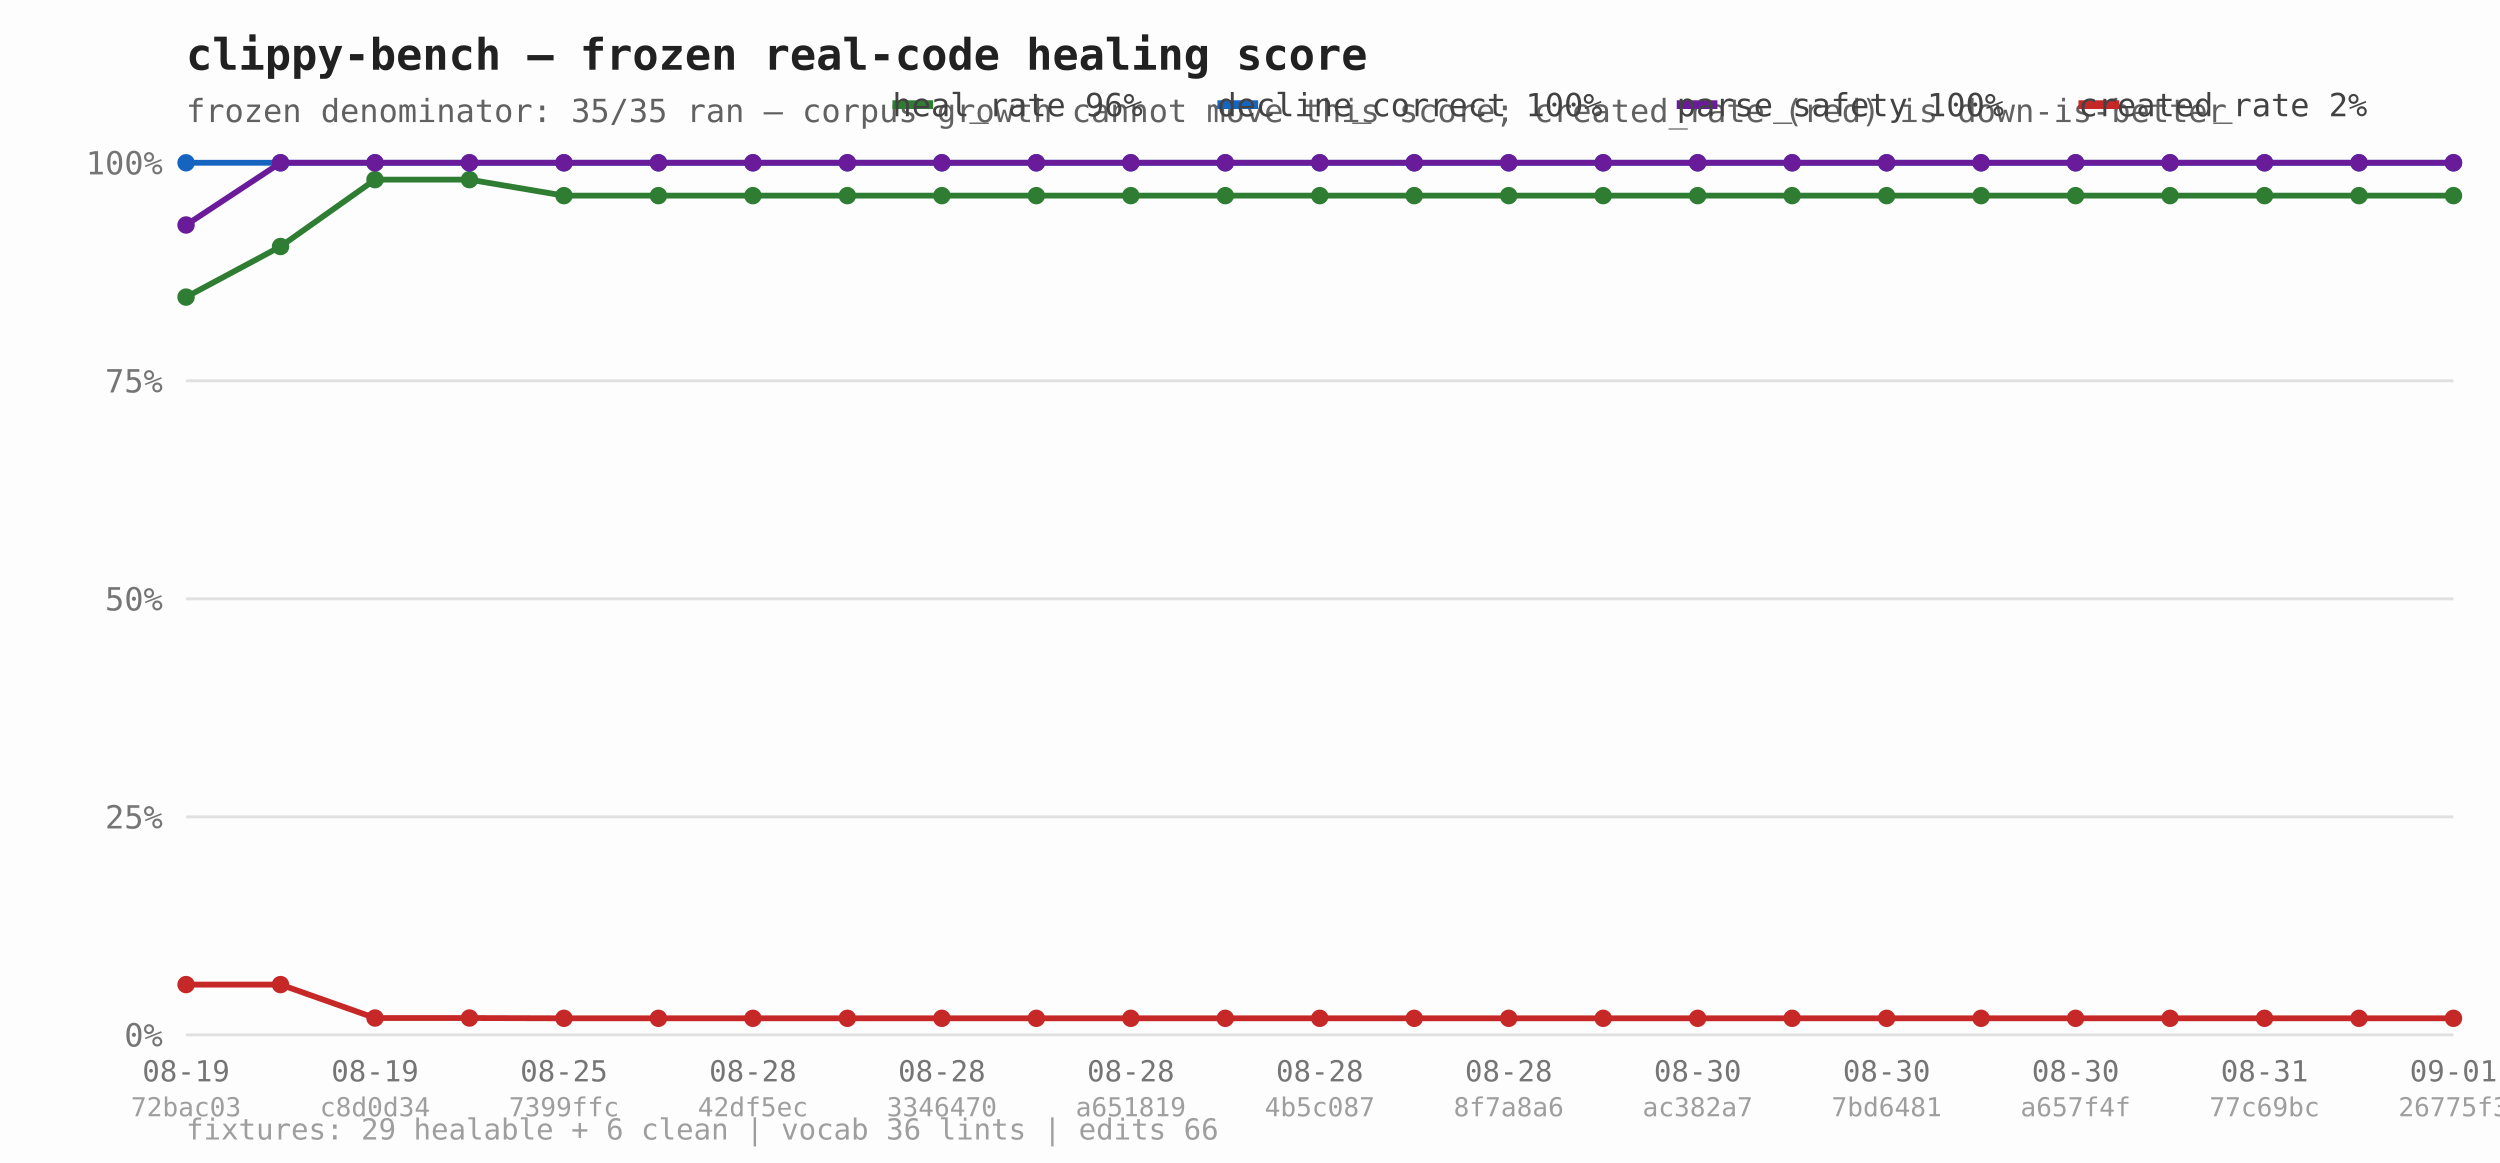
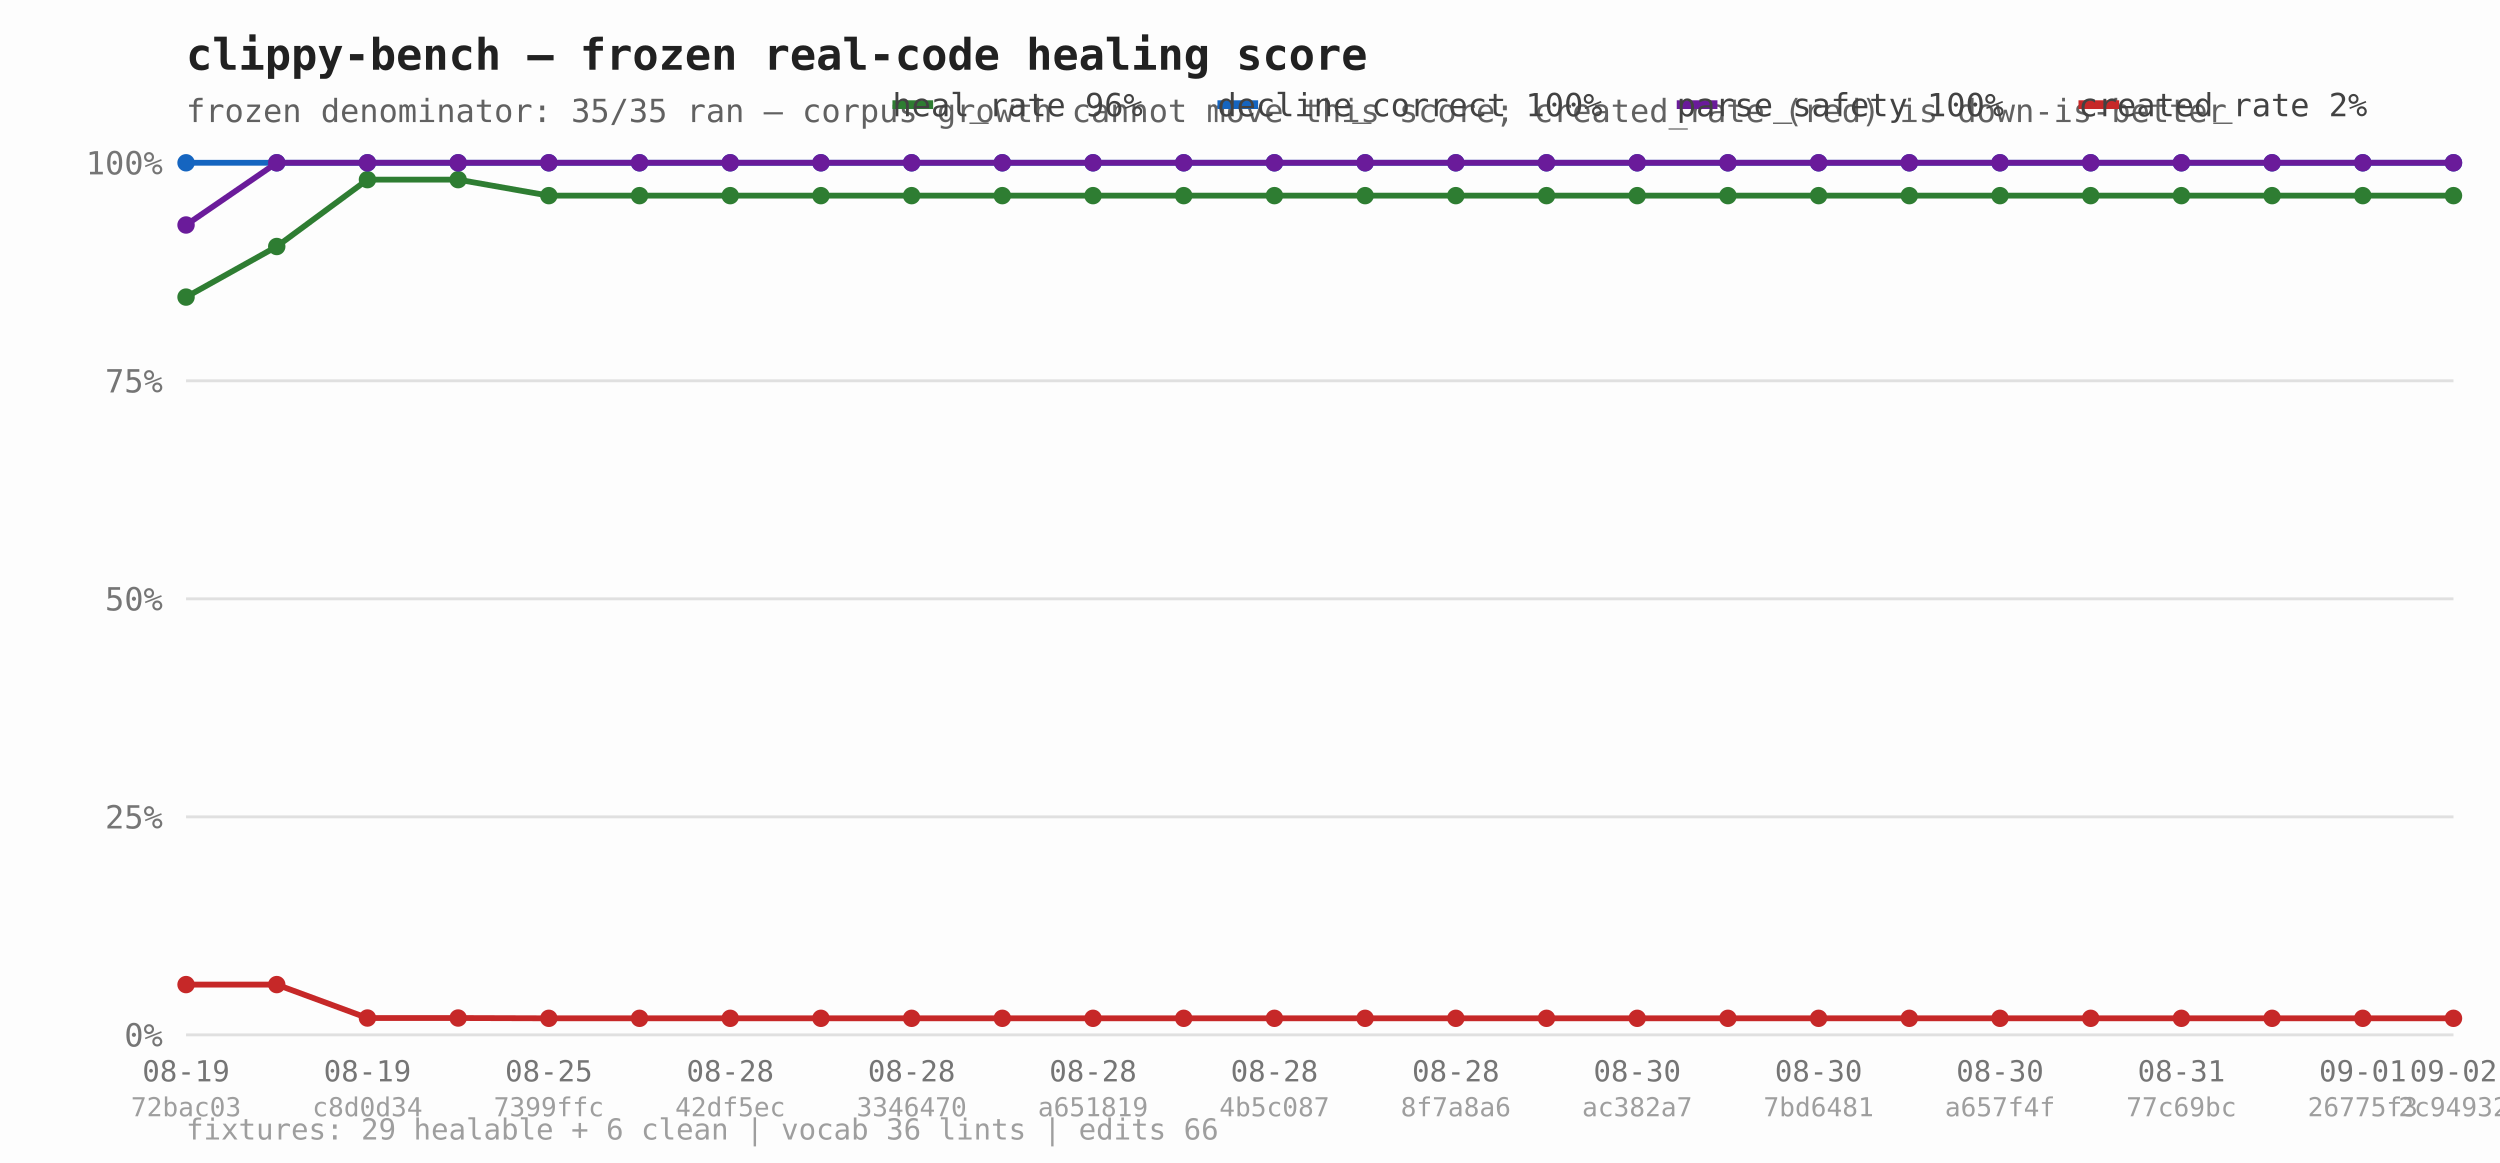
<svg xmlns="http://www.w3.org/2000/svg" width="860" height="400" viewBox="0 0 860 400" font-family="ui-monospace,Menlo,monospace">
  <rect width="100%" height="100%" fill="#fdfdfd" />
  <text x="64" y="24" font-size="15" font-weight="bold" fill="#212121">clippy-bench — frozen real-code healing score</text>
  <text x="64" y="42" font-size="11" fill="#616161">frozen denominator: 35/35 ran — corpus growth cannot move this score; created_rate (red) is down-is-better</text>
  <line x1="64" y1="356.0" x2="844" y2="356.0" stroke="#e0e0e0" stroke-width="1" />
  <text x="56" y="360.0" font-size="11" fill="#757575" text-anchor="end">0%</text>
  <line x1="64" y1="281.0" x2="844" y2="281.0" stroke="#e0e0e0" stroke-width="1" />
  <text x="56" y="285.0" font-size="11" fill="#757575" text-anchor="end">25%</text>
  <line x1="64" y1="206.0" x2="844" y2="206.0" stroke="#e0e0e0" stroke-width="1" />
  <text x="56" y="210.0" font-size="11" fill="#757575" text-anchor="end">50%</text>
  <line x1="64" y1="131.0" x2="844" y2="131.0" stroke="#e0e0e0" stroke-width="1" />
  <text x="56" y="135.0" font-size="11" fill="#757575" text-anchor="end">75%</text>
  <line x1="64" y1="56.0" x2="844" y2="56.0" stroke="#e0e0e0" stroke-width="1" />
  <text x="56" y="60.0" font-size="11" fill="#757575" text-anchor="end">100%</text>
  <line x1="715.0" y1="36" x2="729.0" y2="36" stroke="#c62828" stroke-width="3" />
  <text x="715.0" y="40" font-size="11" fill="#424242">created_rate 2%</text>
  <line x1="576.8" y1="36" x2="590.8" y2="36" stroke="#6a1b9a" stroke-width="3" />
  <text x="576.8" y="40" font-size="11" fill="#424242">parse_safety 100%</text>
  <line x1="418.8" y1="36" x2="432.8" y2="36" stroke="#1565c0" stroke-width="3" />
  <text x="418.8" y="40" font-size="11" fill="#424242">decline_correct 100%</text>
  <line x1="307.0" y1="36" x2="321.0" y2="36" stroke="#2e7d32" stroke-width="3" />
  <text x="307.0" y="40" font-size="11" fill="#424242">heal_rate 96%</text>
-   <path d="M 64.0 102.2 L 96.5 84.8 L 129.0 61.8 L 161.5 61.8 L 194.0 67.3 L 226.5 67.3 L 259.0 67.3 L 291.5 67.3 L 324.0 67.3 L 356.5 67.3 L 389.0 67.3 L 421.5 67.3 L 454.0 67.3 L 486.5 67.3 L 519.0 67.3 L 551.5 67.3 L 584.0 67.3 L 616.5 67.3 L 649.0 67.3 L 681.5 67.3 L 714.0 67.3 L 746.5 67.3 L 779.0 67.3 L 811.5 67.3 L 844.0 67.3" fill="none" stroke="#2e7d32" stroke-width="2" stroke-linejoin="round" stroke-linecap="round" />
+   <path d="M 64.0 102.2 L 95.2 84.8 L 126.4 61.8 L 157.6 61.8 L 188.8 67.3 L 220.0 67.3 L 251.2 67.3 L 282.4 67.3 L 313.6 67.3 L 344.8 67.3 L 376.0 67.3 L 407.2 67.3 L 438.4 67.3 L 469.6 67.3 L 500.8 67.3 L 532.0 67.3 L 563.2 67.3 L 594.4 67.3 L 625.6 67.3 L 656.8 67.3 L 688.0 67.3 L 719.2 67.3 L 750.4 67.3 L 781.6 67.3 L 812.8 67.3 L 844.0 67.3" fill="none" stroke="#2e7d32" stroke-width="2" stroke-linejoin="round" stroke-linecap="round" />
  <circle cx="64.0" cy="102.2" r="3" fill="#2e7d32" />
-   <circle cx="96.5" cy="84.8" r="3" fill="#2e7d32" />
-   <circle cx="129.0" cy="61.8" r="3" fill="#2e7d32" />
-   <circle cx="161.5" cy="61.8" r="3" fill="#2e7d32" />
-   <circle cx="194.0" cy="67.3" r="3" fill="#2e7d32" />
-   <circle cx="226.5" cy="67.3" r="3" fill="#2e7d32" />
-   <circle cx="259.0" cy="67.3" r="3" fill="#2e7d32" />
-   <circle cx="291.5" cy="67.3" r="3" fill="#2e7d32" />
-   <circle cx="324.0" cy="67.3" r="3" fill="#2e7d32" />
-   <circle cx="356.5" cy="67.3" r="3" fill="#2e7d32" />
-   <circle cx="389.0" cy="67.3" r="3" fill="#2e7d32" />
-   <circle cx="421.5" cy="67.3" r="3" fill="#2e7d32" />
-   <circle cx="454.0" cy="67.3" r="3" fill="#2e7d32" />
-   <circle cx="486.5" cy="67.3" r="3" fill="#2e7d32" />
-   <circle cx="519.0" cy="67.3" r="3" fill="#2e7d32" />
-   <circle cx="551.5" cy="67.3" r="3" fill="#2e7d32" />
-   <circle cx="584.0" cy="67.3" r="3" fill="#2e7d32" />
-   <circle cx="616.5" cy="67.3" r="3" fill="#2e7d32" />
-   <circle cx="649.0" cy="67.3" r="3" fill="#2e7d32" />
-   <circle cx="681.5" cy="67.3" r="3" fill="#2e7d32" />
-   <circle cx="714.0" cy="67.3" r="3" fill="#2e7d32" />
-   <circle cx="746.5" cy="67.3" r="3" fill="#2e7d32" />
-   <circle cx="779.0" cy="67.3" r="3" fill="#2e7d32" />
-   <circle cx="811.5" cy="67.3" r="3" fill="#2e7d32" />
+   <circle cx="95.2" cy="84.8" r="3" fill="#2e7d32" />
+   <circle cx="126.4" cy="61.8" r="3" fill="#2e7d32" />
+   <circle cx="157.6" cy="61.8" r="3" fill="#2e7d32" />
+   <circle cx="188.8" cy="67.3" r="3" fill="#2e7d32" />
+   <circle cx="220.0" cy="67.3" r="3" fill="#2e7d32" />
+   <circle cx="251.2" cy="67.3" r="3" fill="#2e7d32" />
+   <circle cx="282.4" cy="67.3" r="3" fill="#2e7d32" />
+   <circle cx="313.6" cy="67.3" r="3" fill="#2e7d32" />
+   <circle cx="344.8" cy="67.3" r="3" fill="#2e7d32" />
+   <circle cx="376.0" cy="67.3" r="3" fill="#2e7d32" />
+   <circle cx="407.2" cy="67.3" r="3" fill="#2e7d32" />
+   <circle cx="438.4" cy="67.3" r="3" fill="#2e7d32" />
+   <circle cx="469.6" cy="67.3" r="3" fill="#2e7d32" />
+   <circle cx="500.8" cy="67.3" r="3" fill="#2e7d32" />
+   <circle cx="532.0" cy="67.3" r="3" fill="#2e7d32" />
+   <circle cx="563.2" cy="67.3" r="3" fill="#2e7d32" />
+   <circle cx="594.4" cy="67.3" r="3" fill="#2e7d32" />
+   <circle cx="625.6" cy="67.3" r="3" fill="#2e7d32" />
+   <circle cx="656.8" cy="67.3" r="3" fill="#2e7d32" />
+   <circle cx="688.0" cy="67.3" r="3" fill="#2e7d32" />
+   <circle cx="719.2" cy="67.3" r="3" fill="#2e7d32" />
+   <circle cx="750.4" cy="67.3" r="3" fill="#2e7d32" />
+   <circle cx="781.6" cy="67.3" r="3" fill="#2e7d32" />
+   <circle cx="812.8" cy="67.3" r="3" fill="#2e7d32" />
  <circle cx="844.0" cy="67.3" r="3" fill="#2e7d32" />
-   <path d="M 64.0 56.0 L 96.5 56.0 L 129.0 56.0 L 161.5 56.0 L 194.0 56.0 L 226.5 56.0 L 259.0 56.0 L 291.5 56.0 L 324.0 56.0 L 356.5 56.0 L 389.0 56.0 L 421.5 56.0 L 454.0 56.0 L 486.5 56.0 L 519.0 56.0 L 551.5 56.0 L 584.0 56.0 L 616.5 56.0 L 649.0 56.0 L 681.5 56.0 L 714.0 56.0 L 746.5 56.0 L 779.0 56.0 L 811.5 56.0 L 844.0 56.0" fill="none" stroke="#1565c0" stroke-width="2" stroke-linejoin="round" stroke-linecap="round" />
+   <path d="M 64.0 56.0 L 95.2 56.0 L 126.4 56.0 L 157.6 56.0 L 188.8 56.0 L 220.0 56.0 L 251.2 56.0 L 282.4 56.0 L 313.6 56.0 L 344.8 56.0 L 376.0 56.0 L 407.2 56.0 L 438.4 56.0 L 469.6 56.0 L 500.8 56.0 L 532.0 56.0 L 563.2 56.0 L 594.4 56.0 L 625.6 56.0 L 656.8 56.0 L 688.0 56.0 L 719.2 56.0 L 750.4 56.0 L 781.6 56.0 L 812.8 56.0 L 844.0 56.0" fill="none" stroke="#1565c0" stroke-width="2" stroke-linejoin="round" stroke-linecap="round" />
  <circle cx="64.0" cy="56.0" r="3" fill="#1565c0" />
-   <circle cx="96.5" cy="56.0" r="3" fill="#1565c0" />
-   <circle cx="129.0" cy="56.0" r="3" fill="#1565c0" />
-   <circle cx="161.5" cy="56.0" r="3" fill="#1565c0" />
-   <circle cx="194.0" cy="56.0" r="3" fill="#1565c0" />
-   <circle cx="226.5" cy="56.0" r="3" fill="#1565c0" />
-   <circle cx="259.0" cy="56.0" r="3" fill="#1565c0" />
-   <circle cx="291.5" cy="56.0" r="3" fill="#1565c0" />
-   <circle cx="324.0" cy="56.0" r="3" fill="#1565c0" />
-   <circle cx="356.5" cy="56.0" r="3" fill="#1565c0" />
-   <circle cx="389.0" cy="56.0" r="3" fill="#1565c0" />
-   <circle cx="421.5" cy="56.0" r="3" fill="#1565c0" />
-   <circle cx="454.0" cy="56.0" r="3" fill="#1565c0" />
-   <circle cx="486.5" cy="56.0" r="3" fill="#1565c0" />
-   <circle cx="519.0" cy="56.0" r="3" fill="#1565c0" />
-   <circle cx="551.5" cy="56.0" r="3" fill="#1565c0" />
-   <circle cx="584.0" cy="56.0" r="3" fill="#1565c0" />
-   <circle cx="616.5" cy="56.0" r="3" fill="#1565c0" />
-   <circle cx="649.0" cy="56.0" r="3" fill="#1565c0" />
-   <circle cx="681.5" cy="56.0" r="3" fill="#1565c0" />
-   <circle cx="714.0" cy="56.0" r="3" fill="#1565c0" />
-   <circle cx="746.5" cy="56.0" r="3" fill="#1565c0" />
-   <circle cx="779.0" cy="56.0" r="3" fill="#1565c0" />
-   <circle cx="811.5" cy="56.0" r="3" fill="#1565c0" />
+   <circle cx="95.2" cy="56.0" r="3" fill="#1565c0" />
+   <circle cx="126.4" cy="56.0" r="3" fill="#1565c0" />
+   <circle cx="157.6" cy="56.0" r="3" fill="#1565c0" />
+   <circle cx="188.8" cy="56.0" r="3" fill="#1565c0" />
+   <circle cx="220.0" cy="56.0" r="3" fill="#1565c0" />
+   <circle cx="251.2" cy="56.0" r="3" fill="#1565c0" />
+   <circle cx="282.4" cy="56.0" r="3" fill="#1565c0" />
+   <circle cx="313.6" cy="56.0" r="3" fill="#1565c0" />
+   <circle cx="344.8" cy="56.0" r="3" fill="#1565c0" />
+   <circle cx="376.0" cy="56.0" r="3" fill="#1565c0" />
+   <circle cx="407.2" cy="56.0" r="3" fill="#1565c0" />
+   <circle cx="438.4" cy="56.0" r="3" fill="#1565c0" />
+   <circle cx="469.6" cy="56.0" r="3" fill="#1565c0" />
+   <circle cx="500.8" cy="56.0" r="3" fill="#1565c0" />
+   <circle cx="532.0" cy="56.0" r="3" fill="#1565c0" />
+   <circle cx="563.2" cy="56.0" r="3" fill="#1565c0" />
+   <circle cx="594.4" cy="56.0" r="3" fill="#1565c0" />
+   <circle cx="625.6" cy="56.0" r="3" fill="#1565c0" />
+   <circle cx="656.8" cy="56.0" r="3" fill="#1565c0" />
+   <circle cx="688.0" cy="56.0" r="3" fill="#1565c0" />
+   <circle cx="719.2" cy="56.0" r="3" fill="#1565c0" />
+   <circle cx="750.4" cy="56.0" r="3" fill="#1565c0" />
+   <circle cx="781.6" cy="56.0" r="3" fill="#1565c0" />
+   <circle cx="812.8" cy="56.0" r="3" fill="#1565c0" />
  <circle cx="844.0" cy="56.0" r="3" fill="#1565c0" />
-   <path d="M 64.0 77.4 L 96.5 56.0 L 129.0 56.0 L 161.5 56.0 L 194.0 56.0 L 226.5 56.0 L 259.0 56.0 L 291.5 56.0 L 324.0 56.0 L 356.5 56.0 L 389.0 56.0 L 421.5 56.0 L 454.0 56.0 L 486.5 56.0 L 519.0 56.0 L 551.5 56.0 L 584.0 56.0 L 616.5 56.0 L 649.0 56.0 L 681.5 56.0 L 714.0 56.0 L 746.5 56.0 L 779.0 56.0 L 811.5 56.0 L 844.0 56.0" fill="none" stroke="#6a1b9a" stroke-width="2" stroke-linejoin="round" stroke-linecap="round" />
+   <path d="M 64.0 77.4 L 95.2 56.0 L 126.4 56.0 L 157.6 56.0 L 188.8 56.0 L 220.0 56.0 L 251.2 56.0 L 282.4 56.0 L 313.6 56.0 L 344.8 56.0 L 376.0 56.0 L 407.2 56.0 L 438.4 56.0 L 469.6 56.0 L 500.8 56.0 L 532.0 56.0 L 563.2 56.0 L 594.4 56.0 L 625.6 56.0 L 656.8 56.0 L 688.0 56.0 L 719.2 56.0 L 750.4 56.0 L 781.6 56.0 L 812.8 56.0 L 844.0 56.0" fill="none" stroke="#6a1b9a" stroke-width="2" stroke-linejoin="round" stroke-linecap="round" />
  <circle cx="64.0" cy="77.4" r="3" fill="#6a1b9a" />
-   <circle cx="96.5" cy="56.0" r="3" fill="#6a1b9a" />
-   <circle cx="129.0" cy="56.0" r="3" fill="#6a1b9a" />
-   <circle cx="161.5" cy="56.0" r="3" fill="#6a1b9a" />
-   <circle cx="194.0" cy="56.0" r="3" fill="#6a1b9a" />
-   <circle cx="226.5" cy="56.0" r="3" fill="#6a1b9a" />
-   <circle cx="259.0" cy="56.0" r="3" fill="#6a1b9a" />
-   <circle cx="291.5" cy="56.0" r="3" fill="#6a1b9a" />
-   <circle cx="324.0" cy="56.0" r="3" fill="#6a1b9a" />
-   <circle cx="356.5" cy="56.0" r="3" fill="#6a1b9a" />
-   <circle cx="389.0" cy="56.0" r="3" fill="#6a1b9a" />
-   <circle cx="421.5" cy="56.0" r="3" fill="#6a1b9a" />
-   <circle cx="454.0" cy="56.0" r="3" fill="#6a1b9a" />
-   <circle cx="486.5" cy="56.0" r="3" fill="#6a1b9a" />
-   <circle cx="519.0" cy="56.0" r="3" fill="#6a1b9a" />
-   <circle cx="551.5" cy="56.0" r="3" fill="#6a1b9a" />
-   <circle cx="584.0" cy="56.0" r="3" fill="#6a1b9a" />
-   <circle cx="616.5" cy="56.0" r="3" fill="#6a1b9a" />
-   <circle cx="649.0" cy="56.0" r="3" fill="#6a1b9a" />
-   <circle cx="681.5" cy="56.0" r="3" fill="#6a1b9a" />
-   <circle cx="714.0" cy="56.0" r="3" fill="#6a1b9a" />
-   <circle cx="746.5" cy="56.0" r="3" fill="#6a1b9a" />
-   <circle cx="779.0" cy="56.0" r="3" fill="#6a1b9a" />
-   <circle cx="811.5" cy="56.0" r="3" fill="#6a1b9a" />
+   <circle cx="95.2" cy="56.0" r="3" fill="#6a1b9a" />
+   <circle cx="126.4" cy="56.0" r="3" fill="#6a1b9a" />
+   <circle cx="157.6" cy="56.0" r="3" fill="#6a1b9a" />
+   <circle cx="188.8" cy="56.0" r="3" fill="#6a1b9a" />
+   <circle cx="220.0" cy="56.0" r="3" fill="#6a1b9a" />
+   <circle cx="251.2" cy="56.0" r="3" fill="#6a1b9a" />
+   <circle cx="282.4" cy="56.0" r="3" fill="#6a1b9a" />
+   <circle cx="313.6" cy="56.0" r="3" fill="#6a1b9a" />
+   <circle cx="344.8" cy="56.0" r="3" fill="#6a1b9a" />
+   <circle cx="376.0" cy="56.0" r="3" fill="#6a1b9a" />
+   <circle cx="407.2" cy="56.0" r="3" fill="#6a1b9a" />
+   <circle cx="438.4" cy="56.0" r="3" fill="#6a1b9a" />
+   <circle cx="469.6" cy="56.0" r="3" fill="#6a1b9a" />
+   <circle cx="500.8" cy="56.0" r="3" fill="#6a1b9a" />
+   <circle cx="532.0" cy="56.0" r="3" fill="#6a1b9a" />
+   <circle cx="563.2" cy="56.0" r="3" fill="#6a1b9a" />
+   <circle cx="594.4" cy="56.0" r="3" fill="#6a1b9a" />
+   <circle cx="625.6" cy="56.0" r="3" fill="#6a1b9a" />
+   <circle cx="656.8" cy="56.0" r="3" fill="#6a1b9a" />
+   <circle cx="688.0" cy="56.0" r="3" fill="#6a1b9a" />
+   <circle cx="719.2" cy="56.0" r="3" fill="#6a1b9a" />
+   <circle cx="750.4" cy="56.0" r="3" fill="#6a1b9a" />
+   <circle cx="781.6" cy="56.0" r="3" fill="#6a1b9a" />
+   <circle cx="812.8" cy="56.0" r="3" fill="#6a1b9a" />
  <circle cx="844.0" cy="56.0" r="3" fill="#6a1b9a" />
-   <path d="M 64.0 338.7 L 96.5 338.7 L 129.0 350.2 L 161.5 350.2 L 194.0 350.3 L 226.5 350.3 L 259.0 350.3 L 291.5 350.3 L 324.0 350.3 L 356.5 350.3 L 389.0 350.3 L 421.5 350.3 L 454.0 350.3 L 486.5 350.3 L 519.0 350.3 L 551.5 350.3 L 584.0 350.3 L 616.5 350.3 L 649.0 350.3 L 681.5 350.3 L 714.0 350.3 L 746.5 350.3 L 779.0 350.3 L 811.5 350.3 L 844.0 350.3" fill="none" stroke="#c62828" stroke-width="2" stroke-linejoin="round" stroke-linecap="round" />
+   <path d="M 64.0 338.7 L 95.2 338.7 L 126.4 350.2 L 157.6 350.2 L 188.8 350.3 L 220.0 350.3 L 251.2 350.3 L 282.4 350.3 L 313.6 350.3 L 344.8 350.3 L 376.0 350.3 L 407.2 350.3 L 438.4 350.3 L 469.6 350.3 L 500.8 350.3 L 532.0 350.3 L 563.2 350.3 L 594.4 350.3 L 625.6 350.3 L 656.8 350.3 L 688.0 350.3 L 719.2 350.3 L 750.4 350.3 L 781.6 350.3 L 812.8 350.3 L 844.0 350.3" fill="none" stroke="#c62828" stroke-width="2" stroke-linejoin="round" stroke-linecap="round" />
  <circle cx="64.0" cy="338.7" r="3" fill="#c62828" />
-   <circle cx="96.5" cy="338.7" r="3" fill="#c62828" />
-   <circle cx="129.0" cy="350.2" r="3" fill="#c62828" />
-   <circle cx="161.5" cy="350.2" r="3" fill="#c62828" />
-   <circle cx="194.0" cy="350.3" r="3" fill="#c62828" />
-   <circle cx="226.5" cy="350.3" r="3" fill="#c62828" />
-   <circle cx="259.0" cy="350.3" r="3" fill="#c62828" />
-   <circle cx="291.5" cy="350.3" r="3" fill="#c62828" />
-   <circle cx="324.0" cy="350.3" r="3" fill="#c62828" />
-   <circle cx="356.5" cy="350.3" r="3" fill="#c62828" />
-   <circle cx="389.0" cy="350.3" r="3" fill="#c62828" />
-   <circle cx="421.5" cy="350.3" r="3" fill="#c62828" />
-   <circle cx="454.0" cy="350.3" r="3" fill="#c62828" />
-   <circle cx="486.5" cy="350.3" r="3" fill="#c62828" />
-   <circle cx="519.0" cy="350.3" r="3" fill="#c62828" />
-   <circle cx="551.5" cy="350.3" r="3" fill="#c62828" />
-   <circle cx="584.0" cy="350.3" r="3" fill="#c62828" />
-   <circle cx="616.5" cy="350.3" r="3" fill="#c62828" />
-   <circle cx="649.0" cy="350.3" r="3" fill="#c62828" />
-   <circle cx="681.5" cy="350.3" r="3" fill="#c62828" />
-   <circle cx="714.0" cy="350.3" r="3" fill="#c62828" />
-   <circle cx="746.5" cy="350.3" r="3" fill="#c62828" />
-   <circle cx="779.0" cy="350.3" r="3" fill="#c62828" />
-   <circle cx="811.5" cy="350.3" r="3" fill="#c62828" />
+   <circle cx="95.2" cy="338.7" r="3" fill="#c62828" />
+   <circle cx="126.4" cy="350.2" r="3" fill="#c62828" />
+   <circle cx="157.6" cy="350.2" r="3" fill="#c62828" />
+   <circle cx="188.8" cy="350.3" r="3" fill="#c62828" />
+   <circle cx="220.0" cy="350.3" r="3" fill="#c62828" />
+   <circle cx="251.2" cy="350.3" r="3" fill="#c62828" />
+   <circle cx="282.4" cy="350.3" r="3" fill="#c62828" />
+   <circle cx="313.6" cy="350.3" r="3" fill="#c62828" />
+   <circle cx="344.8" cy="350.3" r="3" fill="#c62828" />
+   <circle cx="376.0" cy="350.3" r="3" fill="#c62828" />
+   <circle cx="407.2" cy="350.3" r="3" fill="#c62828" />
+   <circle cx="438.4" cy="350.3" r="3" fill="#c62828" />
+   <circle cx="469.6" cy="350.3" r="3" fill="#c62828" />
+   <circle cx="500.8" cy="350.3" r="3" fill="#c62828" />
+   <circle cx="532.0" cy="350.3" r="3" fill="#c62828" />
+   <circle cx="563.2" cy="350.3" r="3" fill="#c62828" />
+   <circle cx="594.4" cy="350.3" r="3" fill="#c62828" />
+   <circle cx="625.6" cy="350.3" r="3" fill="#c62828" />
+   <circle cx="656.8" cy="350.3" r="3" fill="#c62828" />
+   <circle cx="688.0" cy="350.3" r="3" fill="#c62828" />
+   <circle cx="719.2" cy="350.3" r="3" fill="#c62828" />
+   <circle cx="750.4" cy="350.3" r="3" fill="#c62828" />
+   <circle cx="781.6" cy="350.3" r="3" fill="#c62828" />
+   <circle cx="812.8" cy="350.3" r="3" fill="#c62828" />
  <circle cx="844.0" cy="350.3" r="3" fill="#c62828" />
  <text x="64.0" y="372.0" font-size="10" fill="#757575" text-anchor="middle">08-19</text>
  <text x="64.0" y="384.0" font-size="9" fill="#9e9e9e" text-anchor="middle">72bac03</text>
-   <text x="129.0" y="372.0" font-size="10" fill="#757575" text-anchor="middle">08-19</text>
-   <text x="129.0" y="384.0" font-size="9" fill="#9e9e9e" text-anchor="middle">c8d0d34</text>
-   <text x="194.0" y="372.0" font-size="10" fill="#757575" text-anchor="middle">08-25</text>
-   <text x="194.0" y="384.0" font-size="9" fill="#9e9e9e" text-anchor="middle">7399ffc</text>
-   <text x="259.0" y="372.0" font-size="10" fill="#757575" text-anchor="middle">08-28</text>
-   <text x="259.0" y="384.0" font-size="9" fill="#9e9e9e" text-anchor="middle">42df5ec</text>
-   <text x="324.0" y="372.0" font-size="10" fill="#757575" text-anchor="middle">08-28</text>
-   <text x="324.0" y="384.0" font-size="9" fill="#9e9e9e" text-anchor="middle">3346470</text>
-   <text x="389.0" y="372.0" font-size="10" fill="#757575" text-anchor="middle">08-28</text>
-   <text x="389.0" y="384.0" font-size="9" fill="#9e9e9e" text-anchor="middle">a651819</text>
-   <text x="454.0" y="372.0" font-size="10" fill="#757575" text-anchor="middle">08-28</text>
-   <text x="454.0" y="384.0" font-size="9" fill="#9e9e9e" text-anchor="middle">4b5c087</text>
-   <text x="519.0" y="372.0" font-size="10" fill="#757575" text-anchor="middle">08-28</text>
-   <text x="519.0" y="384.0" font-size="9" fill="#9e9e9e" text-anchor="middle">8f7a8a6</text>
-   <text x="584.0" y="372.0" font-size="10" fill="#757575" text-anchor="middle">08-30</text>
-   <text x="584.0" y="384.0" font-size="9" fill="#9e9e9e" text-anchor="middle">ac382a7</text>
-   <text x="649.0" y="372.0" font-size="10" fill="#757575" text-anchor="middle">08-30</text>
-   <text x="649.0" y="384.0" font-size="9" fill="#9e9e9e" text-anchor="middle">7bd6481</text>
-   <text x="714.0" y="372.0" font-size="10" fill="#757575" text-anchor="middle">08-30</text>
-   <text x="714.0" y="384.0" font-size="9" fill="#9e9e9e" text-anchor="middle">a657f4f</text>
-   <text x="779.0" y="372.0" font-size="10" fill="#757575" text-anchor="middle">08-31</text>
-   <text x="779.0" y="384.0" font-size="9" fill="#9e9e9e" text-anchor="middle">77c69bc</text>
-   <text x="844.0" y="372.0" font-size="10" fill="#757575" text-anchor="middle">09-01</text>
-   <text x="844.0" y="384.0" font-size="9" fill="#9e9e9e" text-anchor="middle">26775f3</text>
+   <text x="126.4" y="372.0" font-size="10" fill="#757575" text-anchor="middle">08-19</text>
+   <text x="126.4" y="384.0" font-size="9" fill="#9e9e9e" text-anchor="middle">c8d0d34</text>
+   <text x="188.8" y="372.0" font-size="10" fill="#757575" text-anchor="middle">08-25</text>
+   <text x="188.8" y="384.0" font-size="9" fill="#9e9e9e" text-anchor="middle">7399ffc</text>
+   <text x="251.2" y="372.0" font-size="10" fill="#757575" text-anchor="middle">08-28</text>
+   <text x="251.2" y="384.0" font-size="9" fill="#9e9e9e" text-anchor="middle">42df5ec</text>
+   <text x="313.6" y="372.0" font-size="10" fill="#757575" text-anchor="middle">08-28</text>
+   <text x="313.6" y="384.0" font-size="9" fill="#9e9e9e" text-anchor="middle">3346470</text>
+   <text x="376.0" y="372.0" font-size="10" fill="#757575" text-anchor="middle">08-28</text>
+   <text x="376.0" y="384.0" font-size="9" fill="#9e9e9e" text-anchor="middle">a651819</text>
+   <text x="438.4" y="372.0" font-size="10" fill="#757575" text-anchor="middle">08-28</text>
+   <text x="438.4" y="384.0" font-size="9" fill="#9e9e9e" text-anchor="middle">4b5c087</text>
+   <text x="500.8" y="372.0" font-size="10" fill="#757575" text-anchor="middle">08-28</text>
+   <text x="500.8" y="384.0" font-size="9" fill="#9e9e9e" text-anchor="middle">8f7a8a6</text>
+   <text x="563.2" y="372.0" font-size="10" fill="#757575" text-anchor="middle">08-30</text>
+   <text x="563.2" y="384.0" font-size="9" fill="#9e9e9e" text-anchor="middle">ac382a7</text>
+   <text x="625.6" y="372.0" font-size="10" fill="#757575" text-anchor="middle">08-30</text>
+   <text x="625.6" y="384.0" font-size="9" fill="#9e9e9e" text-anchor="middle">7bd6481</text>
+   <text x="688.0" y="372.0" font-size="10" fill="#757575" text-anchor="middle">08-30</text>
+   <text x="688.0" y="384.0" font-size="9" fill="#9e9e9e" text-anchor="middle">a657f4f</text>
+   <text x="750.4" y="372.0" font-size="10" fill="#757575" text-anchor="middle">08-31</text>
+   <text x="750.4" y="384.0" font-size="9" fill="#9e9e9e" text-anchor="middle">77c69bc</text>
+   <text x="812.8" y="372.0" font-size="10" fill="#757575" text-anchor="middle">09-01</text>
+   <text x="812.8" y="384.0" font-size="9" fill="#9e9e9e" text-anchor="middle">26775f3</text>
+   <text x="844.0" y="372.0" font-size="10" fill="#757575" text-anchor="middle">09-02</text>
+   <text x="844.0" y="384.0" font-size="9" fill="#9e9e9e" text-anchor="middle">2c94932</text>
  <text x="64" y="392.0" font-size="10" fill="#9e9e9e">fixtures: 29 healable + 6 clean | vocab 36 lints | edits 66</text>
</svg>
